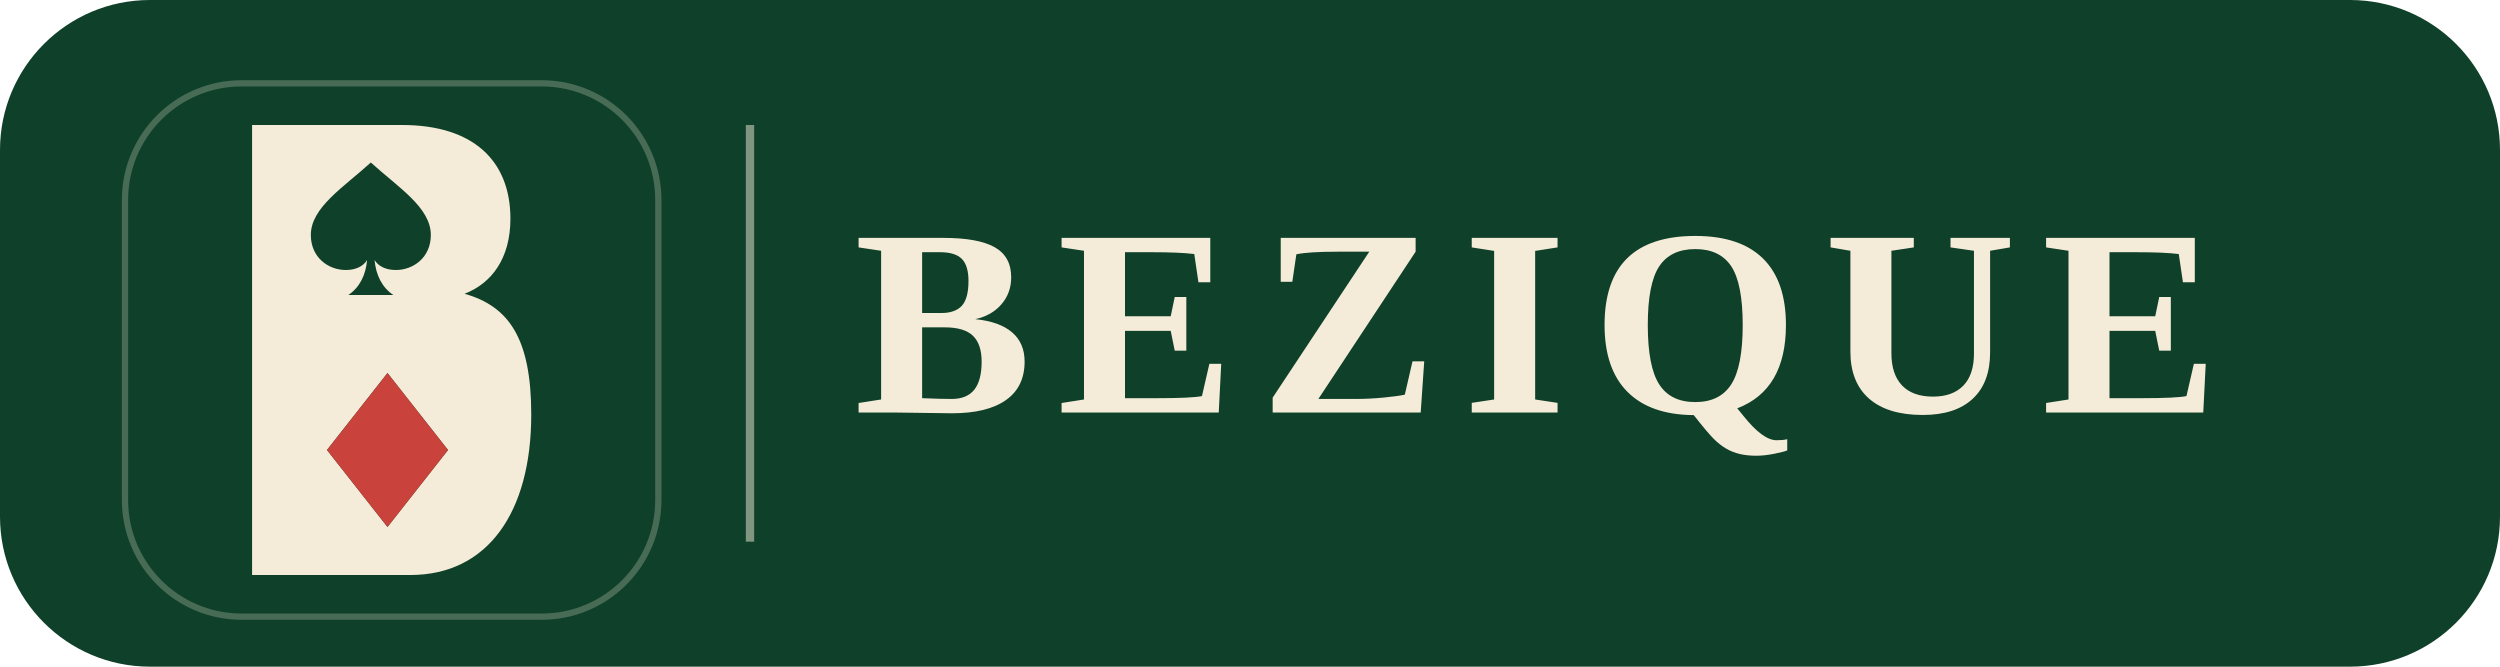
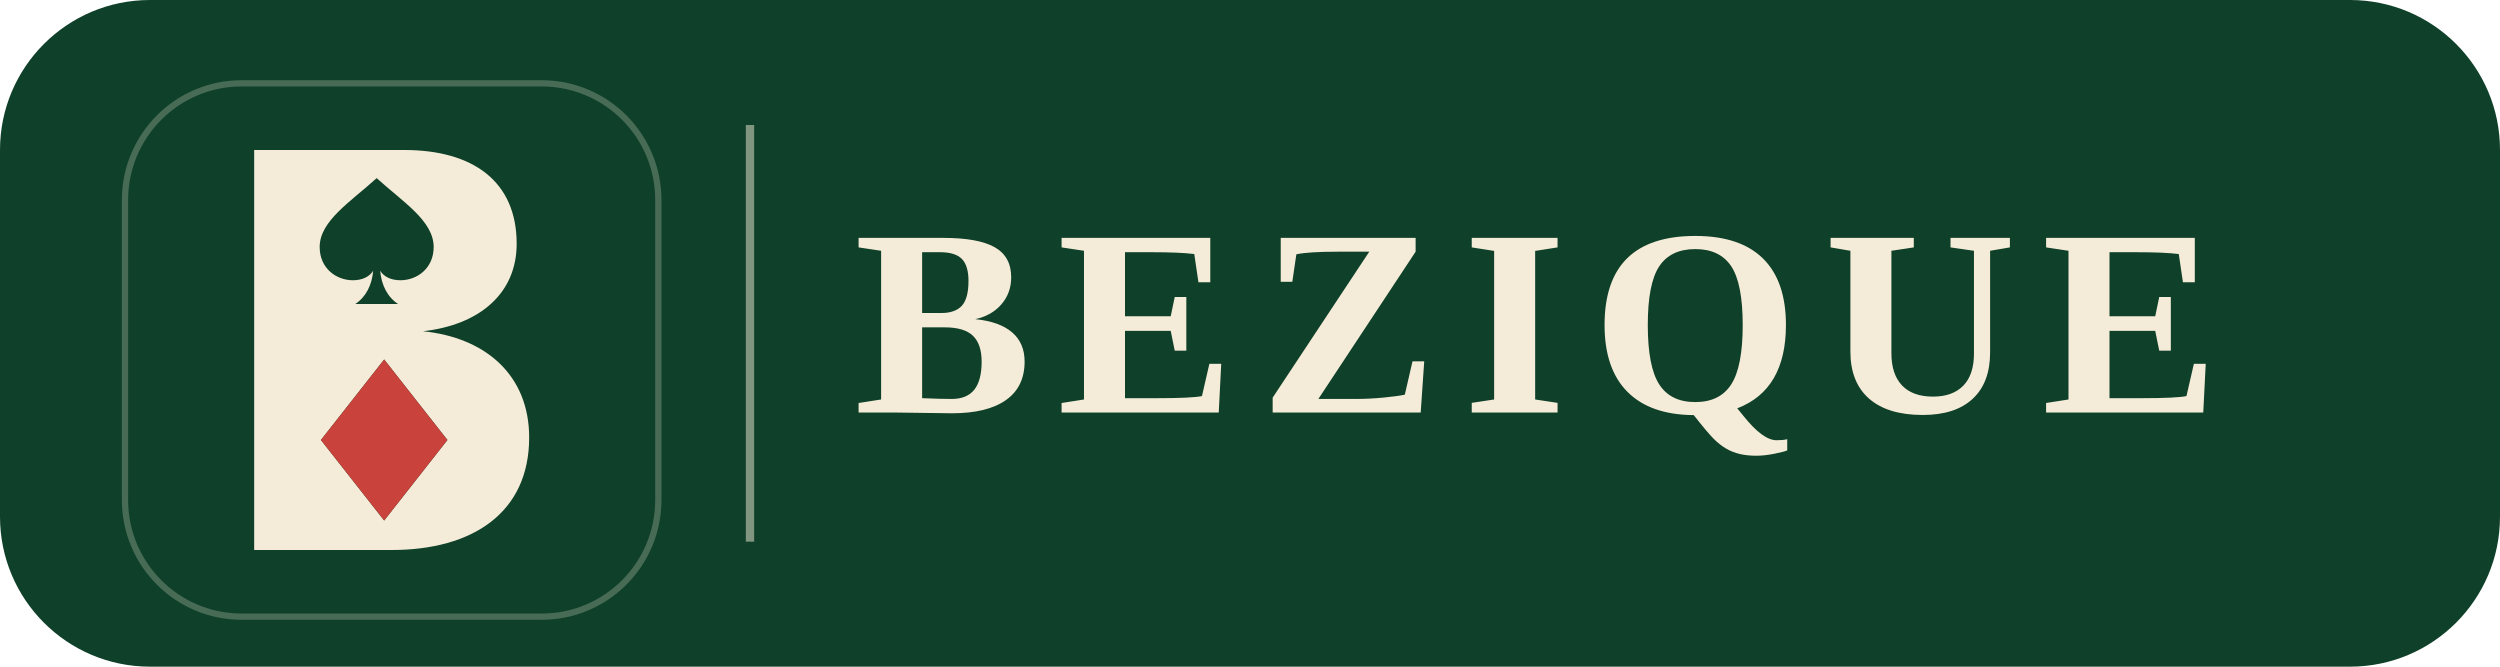
<svg xmlns="http://www.w3.org/2000/svg" viewBox="0 0 1200 320" role="img" aria-label="Bezique">
  <rect width="1200" height="320" rx="72" fill="#0f4029" />
  <g transform="translate(60 40) scale(0.5)">
    <rect width="512" height="512" rx="112" fill="#0f4029" stroke="#f4ecd8" stroke-opacity="0.25" stroke-width="6" />
-     <path transform="translate(30 0)" fill="#f4ecd8" fill-rule="evenodd" d="M92 40 H236 C304 40 340 74 340 130 C340 168 322 192 296 202 C338 214 360 244 360 318 C360 412 318 472 244 472 H92 Z M 206.0 76.0 C 232.4 100.0 263.6 119.2 263.6 145.6 C 263.6 167.2 246.8 179.2 230.0 179.2 C 220.4 179.2 213.2 175.6 209.6 169.6 C 210.8 184.0 216.8 196.0 227.6 203.2 L 184.4 203.2 C 195.2 196.0 201.2 184.0 202.4 169.6 C 198.8 175.6 191.6 179.2 182.0 179.2 C 165.2 179.2 148.4 167.2 148.4 145.6 C 148.4 119.2 179.6 100.0 206.0 76.0 Z M 222.0 278.1 L 280.1 352.0 L 222.0 425.9 L 163.9 352.0 Z" />
-     <path transform="translate(30 0)" fill="#c9433c" d="M 222.0 278.1 L 280.1 352.0 L 222.0 425.9 L 163.9 352.0 Z" />
+     <g transform="translate(124 64) scale(1.2)">
+       <path fill="#f4ecd8" fill-rule="evenodd" d="M0 0 H120 C175 0 210 25 210 75 C210 115 180 140 135 145 C185 150 220 180 220 230 C220 290 175 320 110 320 H0 Z M 98.0 22.5 C 118.9 41.5 143.6 56.7 143.6 77.6 C 143.6 94.7 130.3 104.2 117.0 104.2 C 109.4 104.2 103.7 101.3 100.8 96.6 C 101.8 108.0 106.5 117.5 115.1 123.2 L 80.9 123.2 C 89.5 117.5 94.2 108.0 95.2 96.6 C 92.3 101.3 86.6 104.2 79.0 104.2 C 65.7 104.2 52.4 94.7 52.4 77.6 C 52.4 56.7 77.1 41.5 98.0 22.5 Z M 104.0 167.6 L 154.6 232.0 L 104.0 296.4 L 53.4 232.0 Z" />
+       <path fill="#c9433c" d="M 104.0 167.6 L 154.6 232.0 L 104.0 296.4 L 53.4 232.0 Z" />
+     </g>
  </g>
  <line x1="360" y1="60" x2="360" y2="260" stroke="#f4ecd8" stroke-opacity="0.5" stroke-width="4" />
  <text x="410" y="198" font-family="Georgia, 'Times New Roman', serif" font-size="128" font-weight="700" letter-spacing="12" fill="#f4ecd8">BEZIQUE</text>
</svg>
